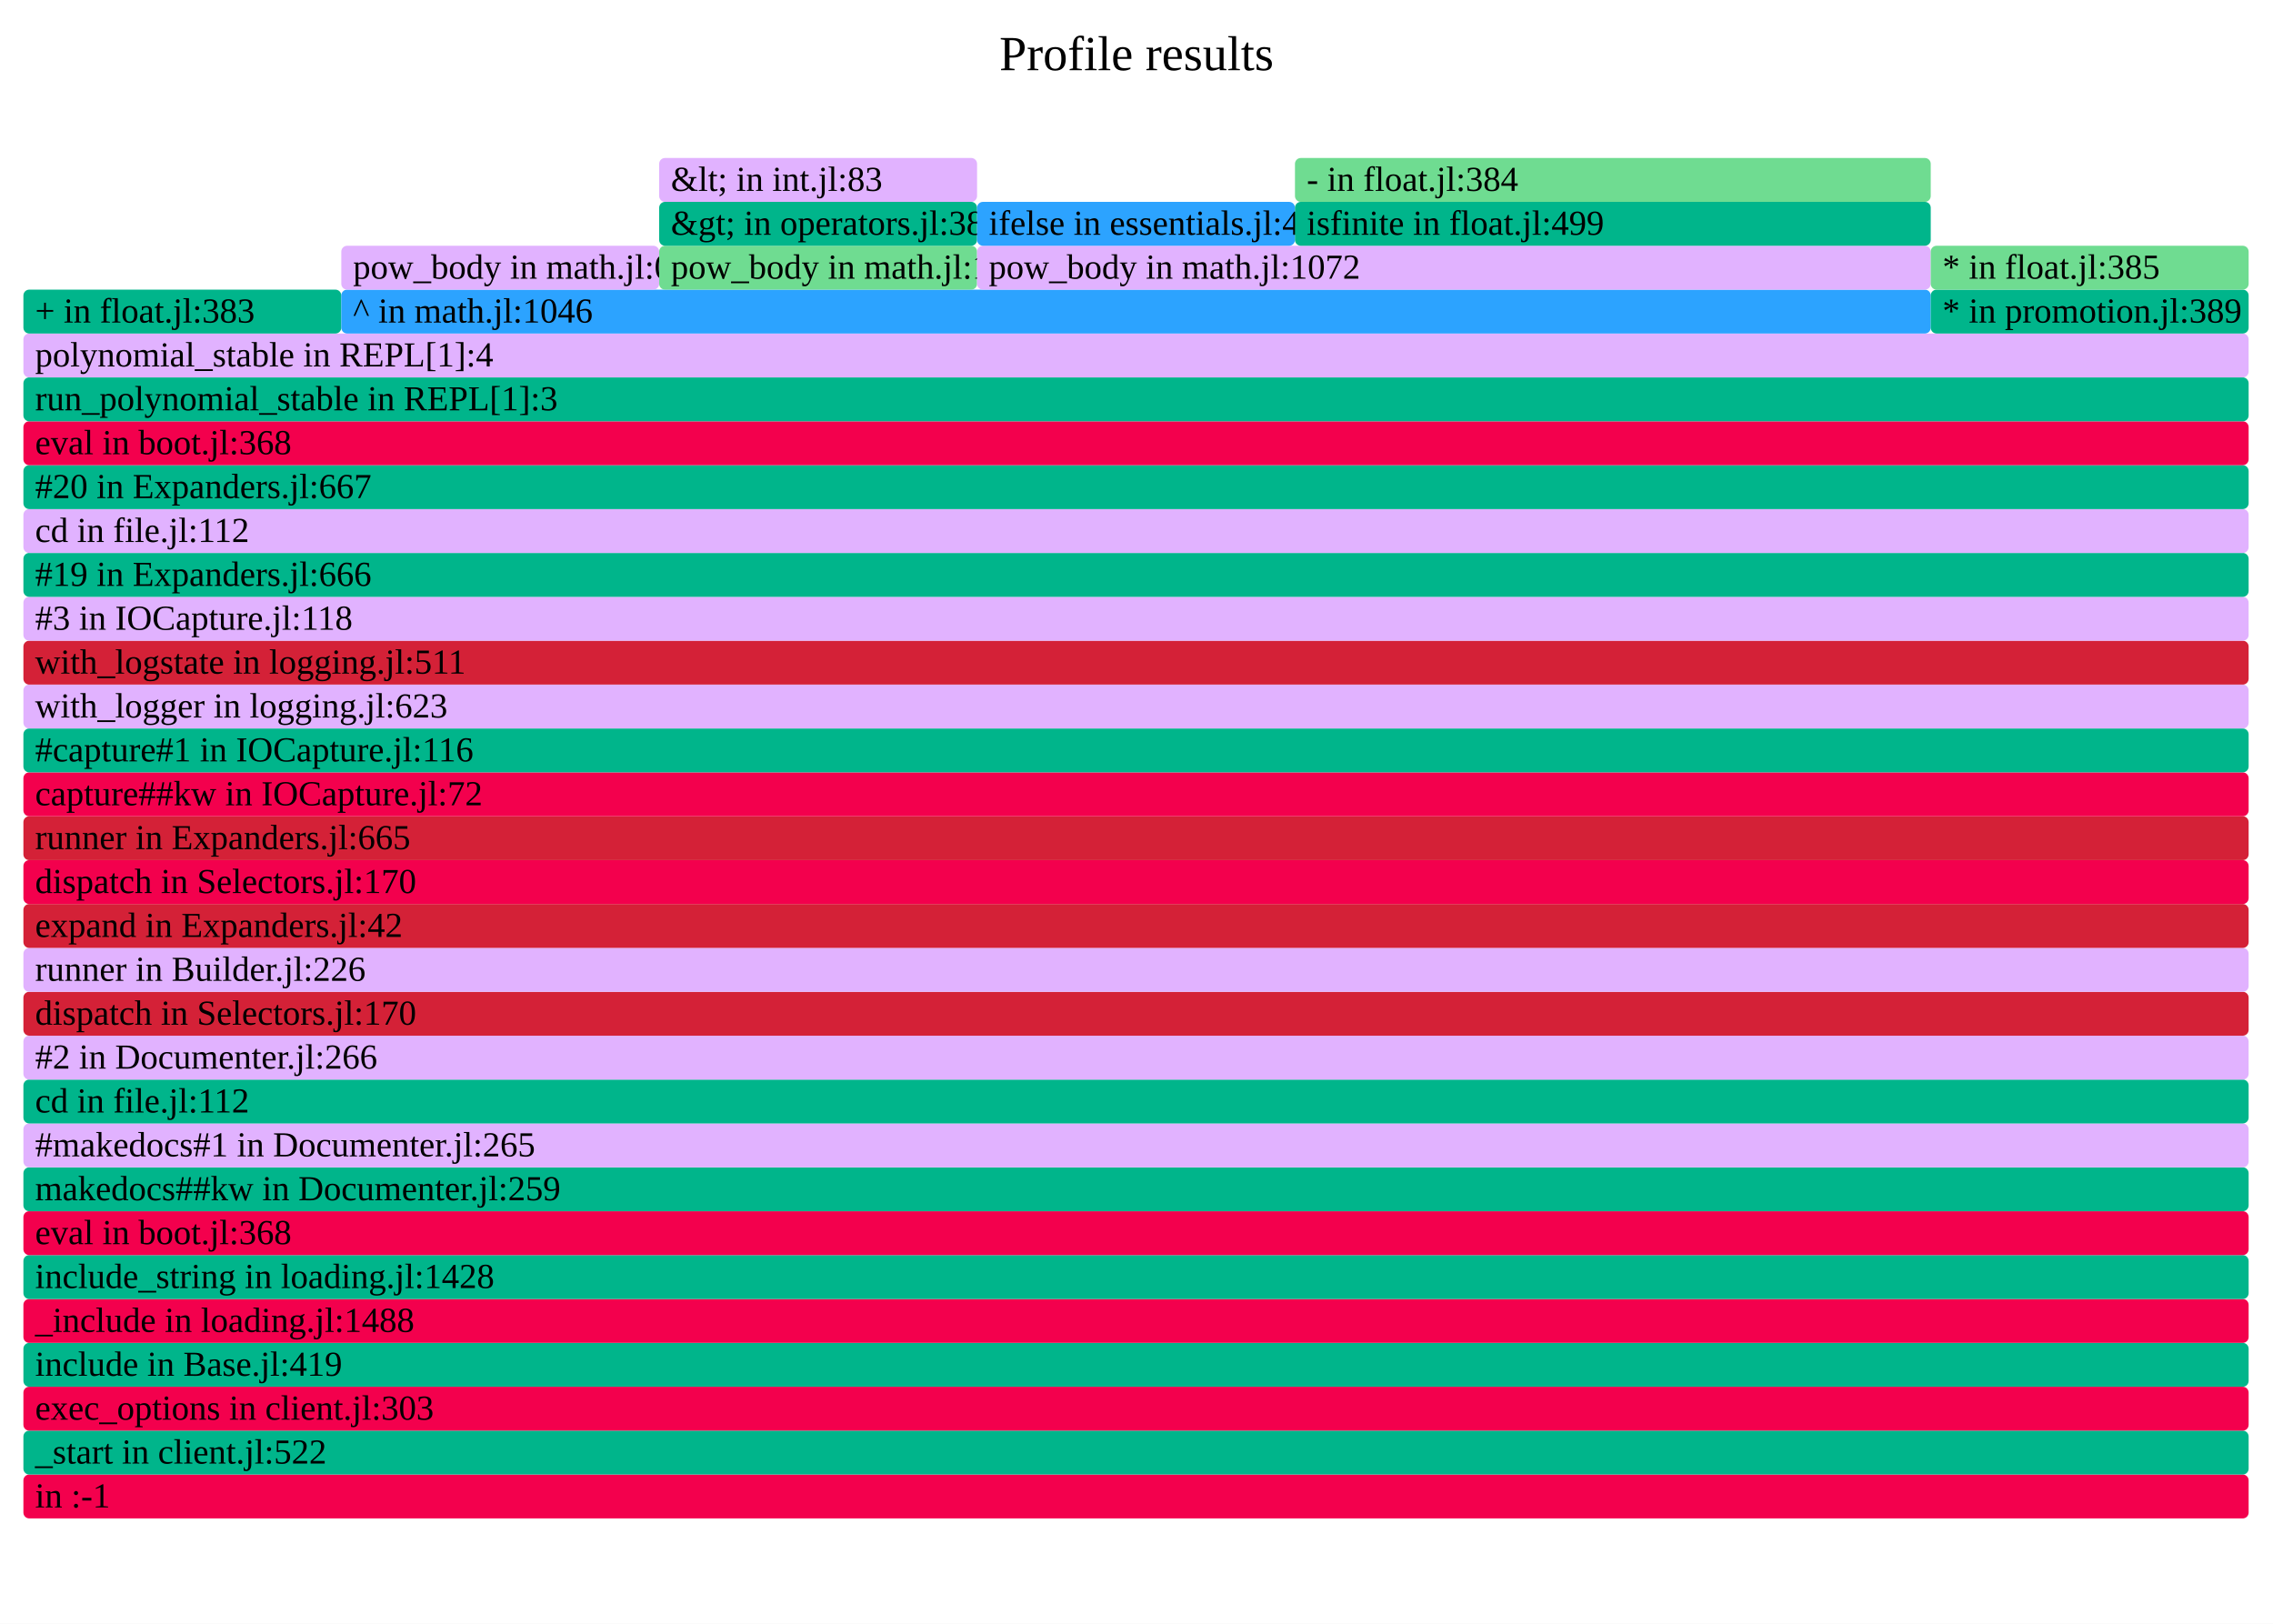
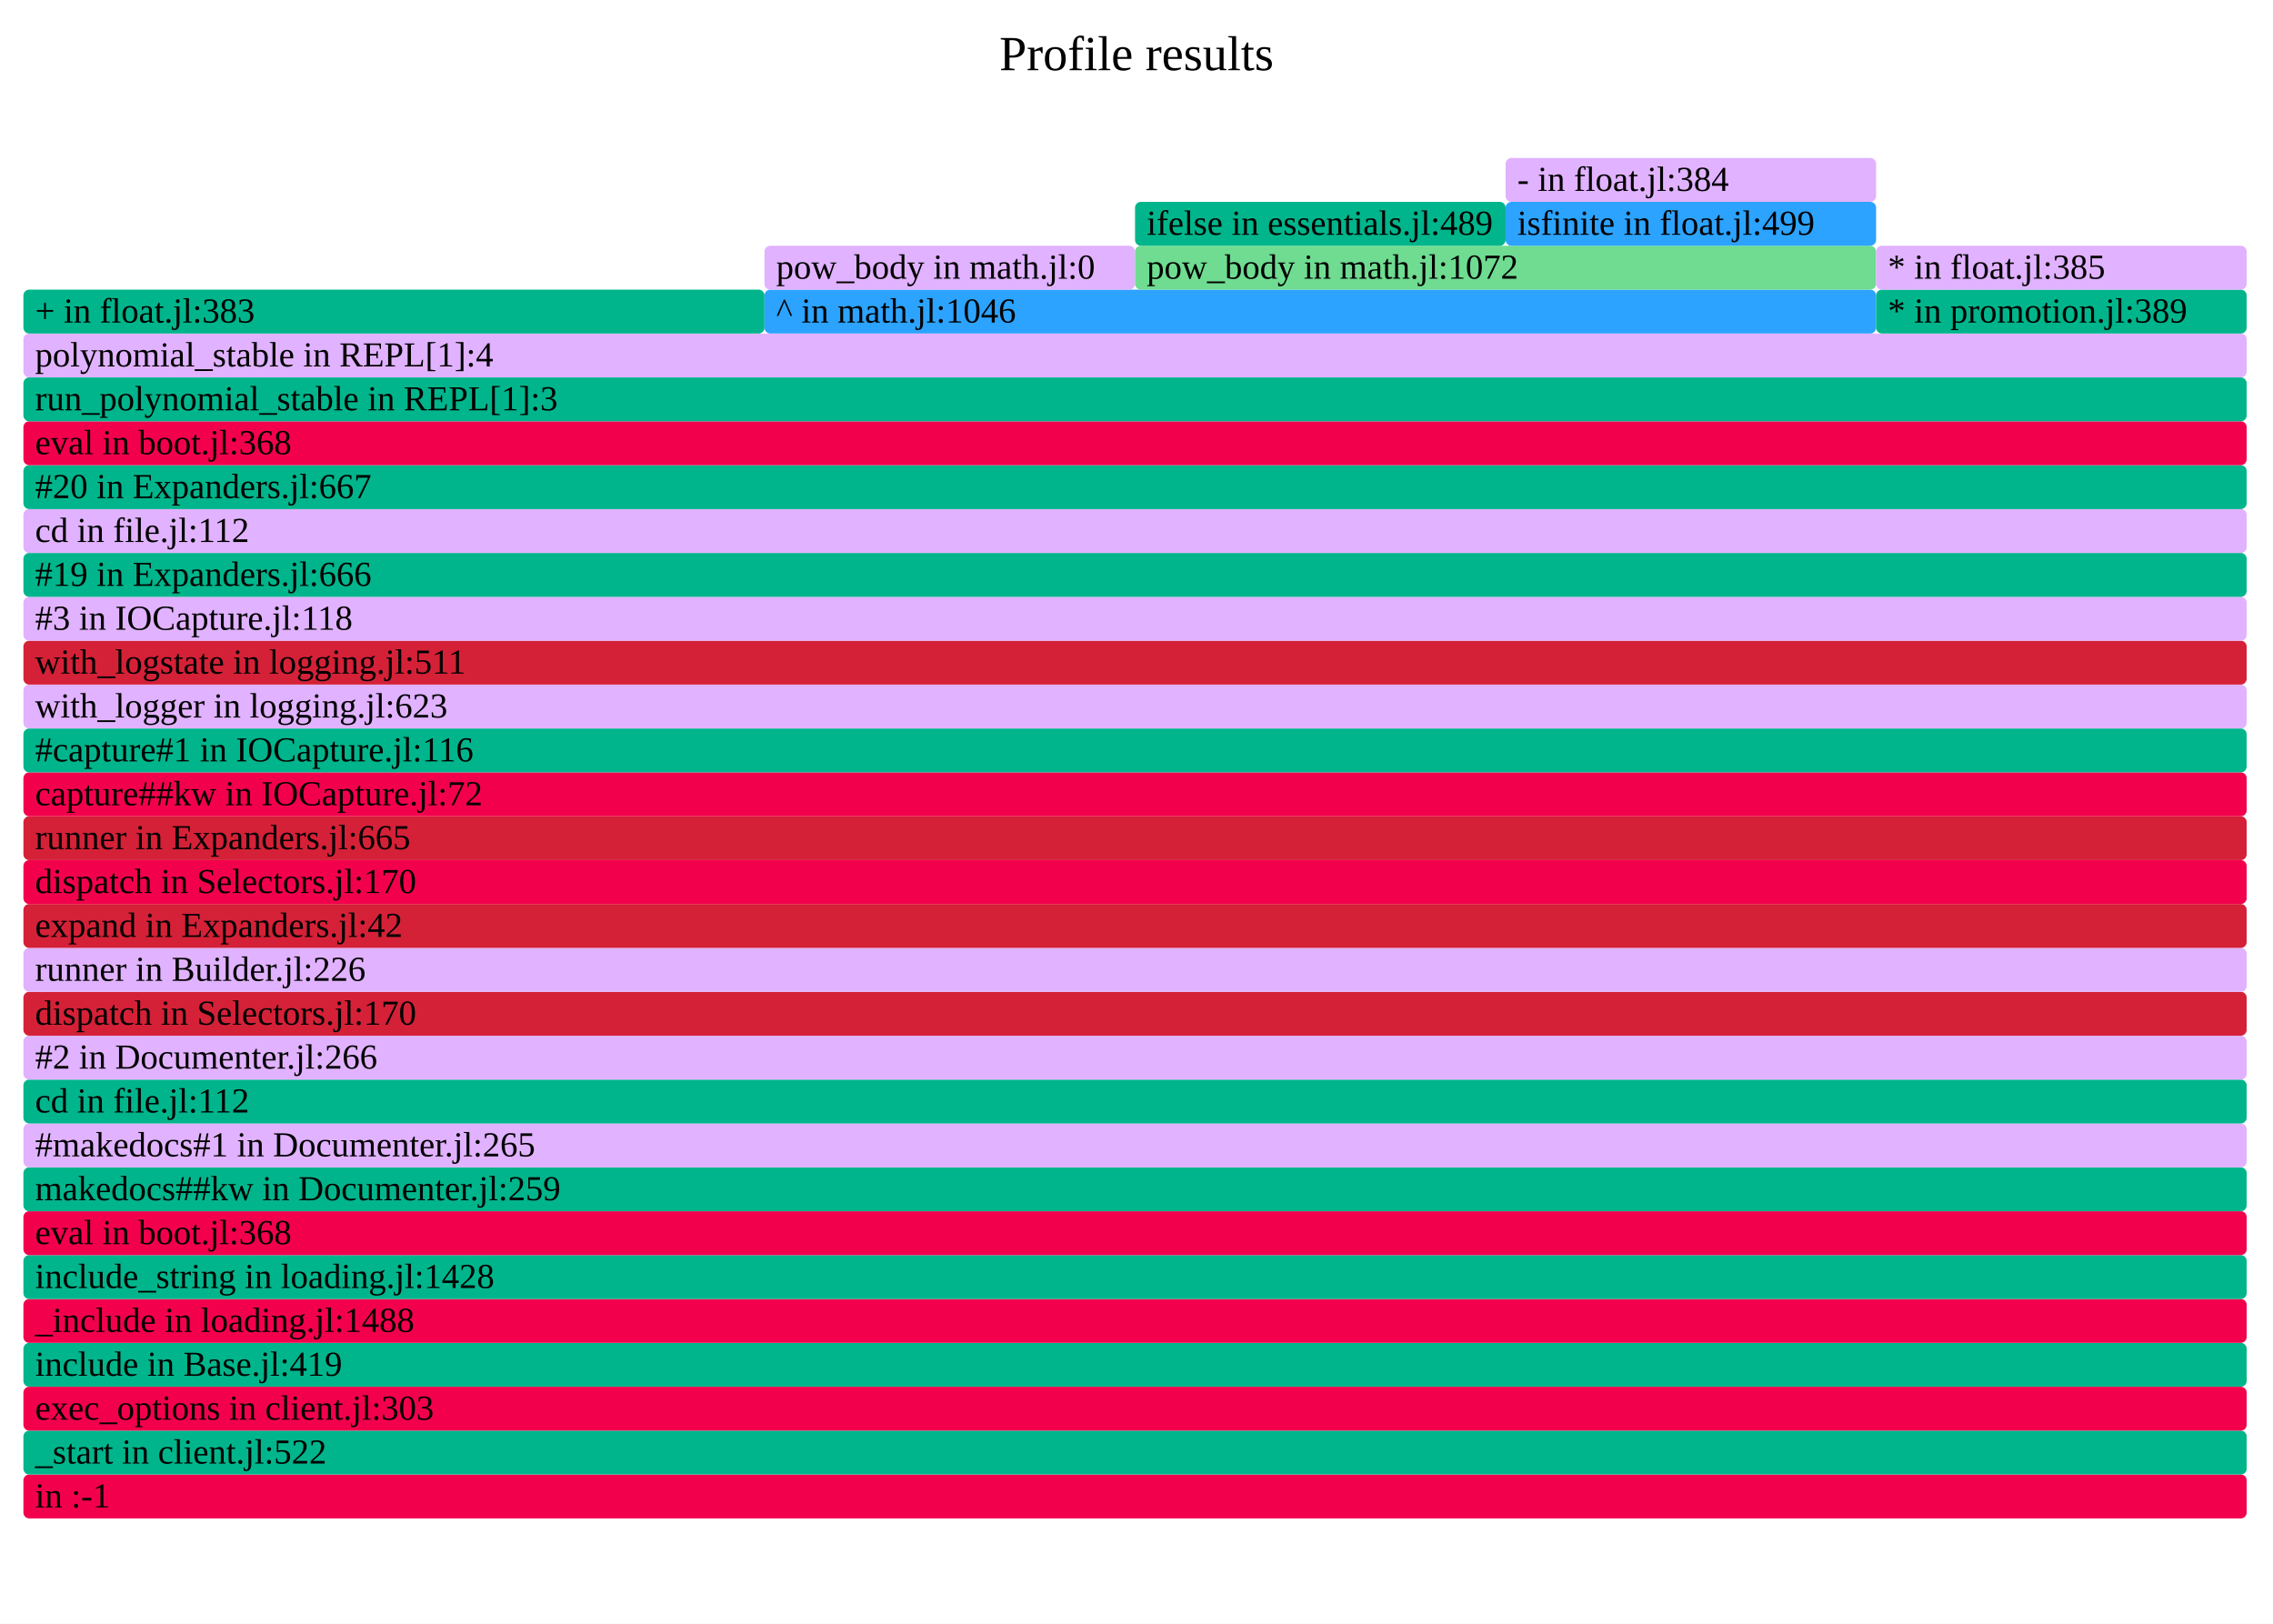
- <svg xmlns="http://www.w3.org/2000/svg" version="1.1" width="777" height="555" viewBox="0 0 777 555" id="fig-bd73b5abe182494897847e66b53a494a">
+ <svg xmlns="http://www.w3.org/2000/svg" version="1.1" width="777" height="555" viewBox="0 0 777 555" id="fig-1a4565f0050a4b8f82083a5946195ade">
  <defs>
-     <clipPath id="fig-bd73b5abe182494897847e66b53a494a-clip">
+     <clipPath id="fig-1a4565f0050a4b8f82083a5946195ade-clip">
      <rect x="0" y="0" width="777" height="555" />
    </clipPath>
  </defs>
  <style type="text/css">
-     #fig-bd73b5abe182494897847e66b53a494a text {
+     #fig-1a4565f0050a4b8f82083a5946195ade text {
        pointer-events: none;
        font-family: inherit;
        font-size: 12px;
        fill: #000000;
    }
-     text#fig-bd73b5abe182494897847e66b53a494a-caption {
+     text#fig-1a4565f0050a4b8f82083a5946195ade-caption {
        font-size: 16.8px;
        fill: #000000;
        text-anchor: middle;
    }
-     #fig-bd73b5abe182494897847e66b53a494a-bg {
+     #fig-1a4565f0050a4b8f82083a5946195ade-bg {
        fill: #FFFFFF;
    }
-     #fig-bd73b5abe182494897847e66b53a494a-viewport rect, #fig-bd73b5abe182494897847e66b53a494a-viewport path {
+     #fig-1a4565f0050a4b8f82083a5946195ade-viewport rect, #fig-1a4565f0050a4b8f82083a5946195ade-viewport path {
        vector-effect: non-scaling-stroke;
        fill-opacity: 1;
    }
-     #fig-bd73b5abe182494897847e66b53a494a-viewport text {
+     #fig-1a4565f0050a4b8f82083a5946195ade-viewport text {
        stroke: #000000;
        stroke-width: 0;
        stroke-opacity: 0.35;
    }
-     #fig-bd73b5abe182494897847e66b53a494a-viewport rect:hover, #fig-bd73b5abe182494897847e66b53a494a-viewport path:hover {
+     #fig-1a4565f0050a4b8f82083a5946195ade-viewport rect:hover, #fig-1a4565f0050a4b8f82083a5946195ade-viewport path:hover {
        fill-opacity: 0.75;
        stroke: #000000;
        stroke-width: 0.5;
    }
-     #fig-bd73b5abe182494897847e66b53a494a-viewport + rect {
+     #fig-1a4565f0050a4b8f82083a5946195ade-viewport + rect {
        fill: #FFFFFF;
        opacity: 0.8;
    }
-     text#fig-bd73b5abe182494897847e66b53a494a-details{
+     text#fig-1a4565f0050a4b8f82083a5946195ade-details{
        fill: #000000;
    }
</style>
-   <g id="fig-bd73b5abe182494897847e66b53a494a-frame" clip-path="url(#fig-bd73b5abe182494897847e66b53a494a-clip)">
-     <rect id="fig-bd73b5abe182494897847e66b53a494a-bg" x="0" y="0" width="777" height="555" />
-     <text id="fig-bd73b5abe182494897847e66b53a494a-caption" x="388.5" y="24">Profile results</text>
-     <g id="fig-bd73b5abe182494897847e66b53a494a-viewport" transform="scale(1)">
-       <rect x="8" y="504" width="760.67" height="15" rx="2" fill="#F3004D" data-dinfo="" />
+   <g id="fig-1a4565f0050a4b8f82083a5946195ade-frame" clip-path="url(#fig-1a4565f0050a4b8f82083a5946195ade-clip)">
+     <rect id="fig-1a4565f0050a4b8f82083a5946195ade-bg" x="0" y="0" width="777" height="555" />
+     <text id="fig-1a4565f0050a4b8f82083a5946195ade-caption" x="388.5" y="24">Profile results</text>
+     <g id="fig-1a4565f0050a4b8f82083a5946195ade-viewport" transform="scale(1)">
+       <rect x="8" y="504" width="760" height="15" rx="2" fill="#F3004D" data-dinfo="" />
      <text x="8" dx="4" y="515.25"> in :-1</text>
-       <rect x="8" y="489" width="760.67" height="15" rx="2" fill="#00B58B" data-dinfo="./" />
+       <rect x="8" y="489" width="760" height="15" rx="2" fill="#00B58B" data-dinfo="./" />
      <text x="8" dx="4" y="500.25">_start in client.jl:522</text>
-       <rect x="8" y="474" width="760.67" height="15" rx="2" fill="#F3004D" data-dinfo="./" />
+       <rect x="8" y="474" width="760" height="15" rx="2" fill="#F3004D" data-dinfo="./" />
      <text x="8" dx="4" y="485.25">exec_options in client.jl:303</text>
-       <rect x="8" y="459" width="760.67" height="15" rx="2" fill="#00B58B" data-dinfo="./" />
+       <rect x="8" y="459" width="760" height="15" rx="2" fill="#00B58B" data-dinfo="./" />
      <text x="8" dx="4" y="470.25">include in Base.jl:419</text>
-       <rect x="8" y="444" width="760.67" height="15" rx="2" fill="#F3004D" data-dinfo="./" />
+       <rect x="8" y="444" width="760" height="15" rx="2" fill="#F3004D" data-dinfo="./" />
      <text x="8" dx="4" y="455.25">_include in loading.jl:1488</text>
-       <rect x="8" y="429" width="760.67" height="15" rx="2" fill="#00B58B" data-dinfo="./" />
+       <rect x="8" y="429" width="760" height="15" rx="2" fill="#00B58B" data-dinfo="./" />
      <text x="8" dx="4" y="440.25">include_string in loading.jl:1428</text>
-       <rect x="8" y="414" width="760.67" height="15" rx="2" fill="#F3004D" data-dinfo="./" />
+       <rect x="8" y="414" width="760" height="15" rx="2" fill="#F3004D" data-dinfo="./" />
      <text x="8" dx="4" y="425.25">eval in boot.jl:368</text>
-       <rect x="8" y="399" width="760.67" height="15" rx="2" fill="#00B58B" data-dinfo="/home/runner/.julia/packages/Documenter/qdbx6/src/" />
+       <rect x="8" y="399" width="760" height="15" rx="2" fill="#00B58B" data-dinfo="/home/runner/.julia/packages/Documenter/qdbx6/src/" />
      <text x="8" dx="4" y="410.25">makedocs##kw in Documenter.jl:259</text>
-       <rect x="8" y="384" width="760.67" height="15" rx="2" fill="#E1B2FF" data-dinfo="/home/runner/.julia/packages/Documenter/qdbx6/src/" />
+       <rect x="8" y="384" width="760" height="15" rx="2" fill="#E1B2FF" data-dinfo="/home/runner/.julia/packages/Documenter/qdbx6/src/" />
      <text x="8" dx="4" y="395.25">#makedocs#1 in Documenter.jl:265</text>
-       <rect x="8" y="369" width="760.67" height="15" rx="2" fill="#00B58B" data-dinfo="./" />
+       <rect x="8" y="369" width="760" height="15" rx="2" fill="#00B58B" data-dinfo="./" />
      <text x="8" dx="4" y="380.25">cd in file.jl:112</text>
-       <rect x="8" y="354" width="760.67" height="15" rx="2" fill="#E1B2FF" data-dinfo="/home/runner/.julia/packages/Documenter/qdbx6/src/" />
+       <rect x="8" y="354" width="760" height="15" rx="2" fill="#E1B2FF" data-dinfo="/home/runner/.julia/packages/Documenter/qdbx6/src/" />
      <text x="8" dx="4" y="365.25">#2 in Documenter.jl:266</text>
-       <rect x="8" y="339" width="760.67" height="15" rx="2" fill="#D42137" data-dinfo="/home/runner/.julia/packages/Documenter/qdbx6/src/Utilities/" />
+       <rect x="8" y="339" width="760" height="15" rx="2" fill="#D42137" data-dinfo="/home/runner/.julia/packages/Documenter/qdbx6/src/Utilities/" />
      <text x="8" dx="4" y="350.25">dispatch in Selectors.jl:170</text>
-       <rect x="8" y="324" width="760.67" height="15" rx="2" fill="#E1B2FF" data-dinfo="/home/runner/.julia/packages/Documenter/qdbx6/src/" />
+       <rect x="8" y="324" width="760" height="15" rx="2" fill="#E1B2FF" data-dinfo="/home/runner/.julia/packages/Documenter/qdbx6/src/" />
      <text x="8" dx="4" y="335.25">runner in Builder.jl:226</text>
-       <rect x="8" y="309" width="760.67" height="15" rx="2" fill="#D42137" data-dinfo="/home/runner/.julia/packages/Documenter/qdbx6/src/" />
+       <rect x="8" y="309" width="760" height="15" rx="2" fill="#D42137" data-dinfo="/home/runner/.julia/packages/Documenter/qdbx6/src/" />
      <text x="8" dx="4" y="320.25">expand in Expanders.jl:42</text>
-       <rect x="8" y="294" width="760.67" height="15" rx="2" fill="#F3004D" data-dinfo="/home/runner/.julia/packages/Documenter/qdbx6/src/Utilities/" />
+       <rect x="8" y="294" width="760" height="15" rx="2" fill="#F3004D" data-dinfo="/home/runner/.julia/packages/Documenter/qdbx6/src/Utilities/" />
      <text x="8" dx="4" y="305.25">dispatch in Selectors.jl:170</text>
-       <rect x="8" y="279" width="760.67" height="15" rx="2" fill="#D42137" data-dinfo="/home/runner/.julia/packages/Documenter/qdbx6/src/" />
+       <rect x="8" y="279" width="760" height="15" rx="2" fill="#D42137" data-dinfo="/home/runner/.julia/packages/Documenter/qdbx6/src/" />
      <text x="8" dx="4" y="290.25">runner in Expanders.jl:665</text>
-       <rect x="8" y="264" width="760.67" height="15" rx="2" fill="#F3004D" data-dinfo="/home/runner/.julia/packages/IOCapture/sXY71/src/" />
+       <rect x="8" y="264" width="760" height="15" rx="2" fill="#F3004D" data-dinfo="/home/runner/.julia/packages/IOCapture/sXY71/src/" />
      <text x="8" dx="4" y="275.25">capture##kw in IOCapture.jl:72</text>
-       <rect x="8" y="249" width="760.67" height="15" rx="2" fill="#00B58B" data-dinfo="/home/runner/.julia/packages/IOCapture/sXY71/src/" />
+       <rect x="8" y="249" width="760" height="15" rx="2" fill="#00B58B" data-dinfo="/home/runner/.julia/packages/IOCapture/sXY71/src/" />
      <text x="8" dx="4" y="260.25">#capture#1 in IOCapture.jl:116</text>
-       <rect x="8" y="234" width="760.67" height="15" rx="2" fill="#E1B2FF" data-dinfo="./" />
+       <rect x="8" y="234" width="760" height="15" rx="2" fill="#E1B2FF" data-dinfo="./" />
      <text x="8" dx="4" y="245.25">with_logger in logging.jl:623</text>
-       <rect x="8" y="219" width="760.67" height="15" rx="2" fill="#D42137" data-dinfo="./" />
+       <rect x="8" y="219" width="760" height="15" rx="2" fill="#D42137" data-dinfo="./" />
      <text x="8" dx="4" y="230.25">with_logstate in logging.jl:511</text>
-       <rect x="8" y="204" width="760.67" height="15" rx="2" fill="#E1B2FF" data-dinfo="/home/runner/.julia/packages/IOCapture/sXY71/src/" />
+       <rect x="8" y="204" width="760" height="15" rx="2" fill="#E1B2FF" data-dinfo="/home/runner/.julia/packages/IOCapture/sXY71/src/" />
      <text x="8" dx="4" y="215.25">#3 in IOCapture.jl:118</text>
-       <rect x="8" y="189" width="760.67" height="15" rx="2" fill="#00B58B" data-dinfo="/home/runner/.julia/packages/Documenter/qdbx6/src/" />
+       <rect x="8" y="189" width="760" height="15" rx="2" fill="#00B58B" data-dinfo="/home/runner/.julia/packages/Documenter/qdbx6/src/" />
      <text x="8" dx="4" y="200.25">#19 in Expanders.jl:666</text>
-       <rect x="8" y="174" width="760.67" height="15" rx="2" fill="#E1B2FF" data-dinfo="./" />
+       <rect x="8" y="174" width="760" height="15" rx="2" fill="#E1B2FF" data-dinfo="./" />
      <text x="8" dx="4" y="185.25">cd in file.jl:112</text>
-       <rect x="8" y="159" width="760.67" height="15" rx="2" fill="#00B58B" data-dinfo="/home/runner/.julia/packages/Documenter/qdbx6/src/" />
+       <rect x="8" y="159" width="760" height="15" rx="2" fill="#00B58B" data-dinfo="/home/runner/.julia/packages/Documenter/qdbx6/src/" />
      <text x="8" dx="4" y="170.25">#20 in Expanders.jl:667</text>
-       <rect x="8" y="144" width="760.67" height="15" rx="2" fill="#F3004D" data-dinfo="./" />
+       <rect x="8" y="144" width="760" height="15" rx="2" fill="#F3004D" data-dinfo="./" />
      <text x="8" dx="4" y="155.25">eval in boot.jl:368</text>
-       <rect x="8" y="129" width="760.67" height="15" rx="2" fill="#00B58B" data-dinfo="./" />
+       <rect x="8" y="129" width="760" height="15" rx="2" fill="#00B58B" data-dinfo="./" />
      <text x="8" dx="4" y="140.25">run_polynomial_stable in REPL[1]:3</text>
-       <rect x="8" y="114" width="760.67" height="15" rx="2" fill="#E1B2FF" data-dinfo="./" />
+       <rect x="8" y="114" width="760" height="15" rx="2" fill="#E1B2FF" data-dinfo="./" />
      <text x="8" dx="4" y="125.25">polynomial_stable in REPL[1]:4</text>
-       <rect x="8" y="99" width="108.67" height="15" rx="2" fill="#00B58B" data-dinfo="./" />
+       <rect x="8" y="99" width="253.33" height="15" rx="2" fill="#00B58B" data-dinfo="./" />
      <text x="8" dx="4" y="110.25">+ in float.jl:383</text>
-       <rect x="116.67" y="99" width="543.33" height="15" rx="2" fill="#2CA3FF" data-dinfo="./" />
-       <text x="116.67" dx="4" y="110.25">^ in math.jl:1046</text>
-       <rect x="116.67" y="84" width="108.66" height="15" rx="2" fill="#E1B2FF" data-dinfo="./" />
-       <text x="116.67" dx="4" y="95.25">pow_body in math.jl:0</text>
-       <rect x="225.33" y="84" width="108.67" height="15" rx="2" fill="#6FDC91" data-dinfo="./" />
-       <text x="225.33" dx="4" y="95.25">pow_body in math.jl:1060</text>
-       <rect x="225.33" y="69" width="108.67" height="15" rx="2" fill="#00B58B" data-dinfo="./" />
-       <text x="225.33" dx="4" y="80.25">&amp;gt; in operators.jl:382</text>
-       <rect x="225.33" y="54" width="108.67" height="15" rx="2" fill="#E1B2FF" data-dinfo="./" />
-       <text x="225.33" dx="4" y="65.25">&amp;lt; in int.jl:83</text>
-       <rect x="334" y="84" width="326" height="15" rx="2" fill="#E1B2FF" data-dinfo="./" />
-       <text x="334" dx="4" y="95.25">pow_body in math.jl:1072</text>
-       <rect x="334" y="69" width="108.67" height="15" rx="2" fill="#2CA3FF" data-dinfo="./" />
-       <text x="334" dx="4" y="80.25">ifelse in essentials.jl:489</text>
-       <rect x="442.67" y="69" width="217.33" height="15" rx="2" fill="#00B58B" data-dinfo="./" />
-       <text x="442.67" dx="4" y="80.25">isfinite in float.jl:499</text>
-       <rect x="442.67" y="54" width="217.33" height="15" rx="2" fill="#6FDC91" data-dinfo="./" />
-       <text x="442.67" dx="4" y="65.25">- in float.jl:384</text>
-       <rect x="660" y="99" width="108.67" height="15" rx="2" fill="#00B58B" data-dinfo="./" />
-       <text x="660" dx="4" y="110.25">* in promotion.jl:389</text>
-       <rect x="660" y="84" width="108.67" height="15" rx="2" fill="#6FDC91" data-dinfo="./" />
-       <text x="660" dx="4" y="95.25">* in float.jl:385</text>
+       <rect x="261.33" y="99" width="380" height="15" rx="2" fill="#2CA3FF" data-dinfo="./" />
+       <text x="261.33" dx="4" y="110.25">^ in math.jl:1046</text>
+       <rect x="261.33" y="84" width="126.67" height="15" rx="2" fill="#E1B2FF" data-dinfo="./" />
+       <text x="261.33" dx="4" y="95.25">pow_body in math.jl:0</text>
+       <rect x="388" y="84" width="253.33" height="15" rx="2" fill="#6FDC91" data-dinfo="./" />
+       <text x="388" dx="4" y="95.25">pow_body in math.jl:1072</text>
+       <rect x="388" y="69" width="126.67" height="15" rx="2" fill="#00B58B" data-dinfo="./" />
+       <text x="388" dx="4" y="80.25">ifelse in essentials.jl:489</text>
+       <rect x="514.67" y="69" width="126.66" height="15" rx="2" fill="#2CA3FF" data-dinfo="./" />
+       <text x="514.67" dx="4" y="80.25">isfinite in float.jl:499</text>
+       <rect x="514.67" y="54" width="126.66" height="15" rx="2" fill="#E1B2FF" data-dinfo="./" />
+       <text x="514.67" dx="4" y="65.25">- in float.jl:384</text>
+       <rect x="641.33" y="99" width="126.67" height="15" rx="2" fill="#00B58B" data-dinfo="./" />
+       <text x="641.33" dx="4" y="110.25">* in promotion.jl:389</text>
+       <rect x="641.33" y="84" width="126.67" height="15" rx="2" fill="#E1B2FF" data-dinfo="./" />
+       <text x="641.33" dx="4" y="95.25">* in float.jl:385</text>
    </g>
  </g>
</svg>
